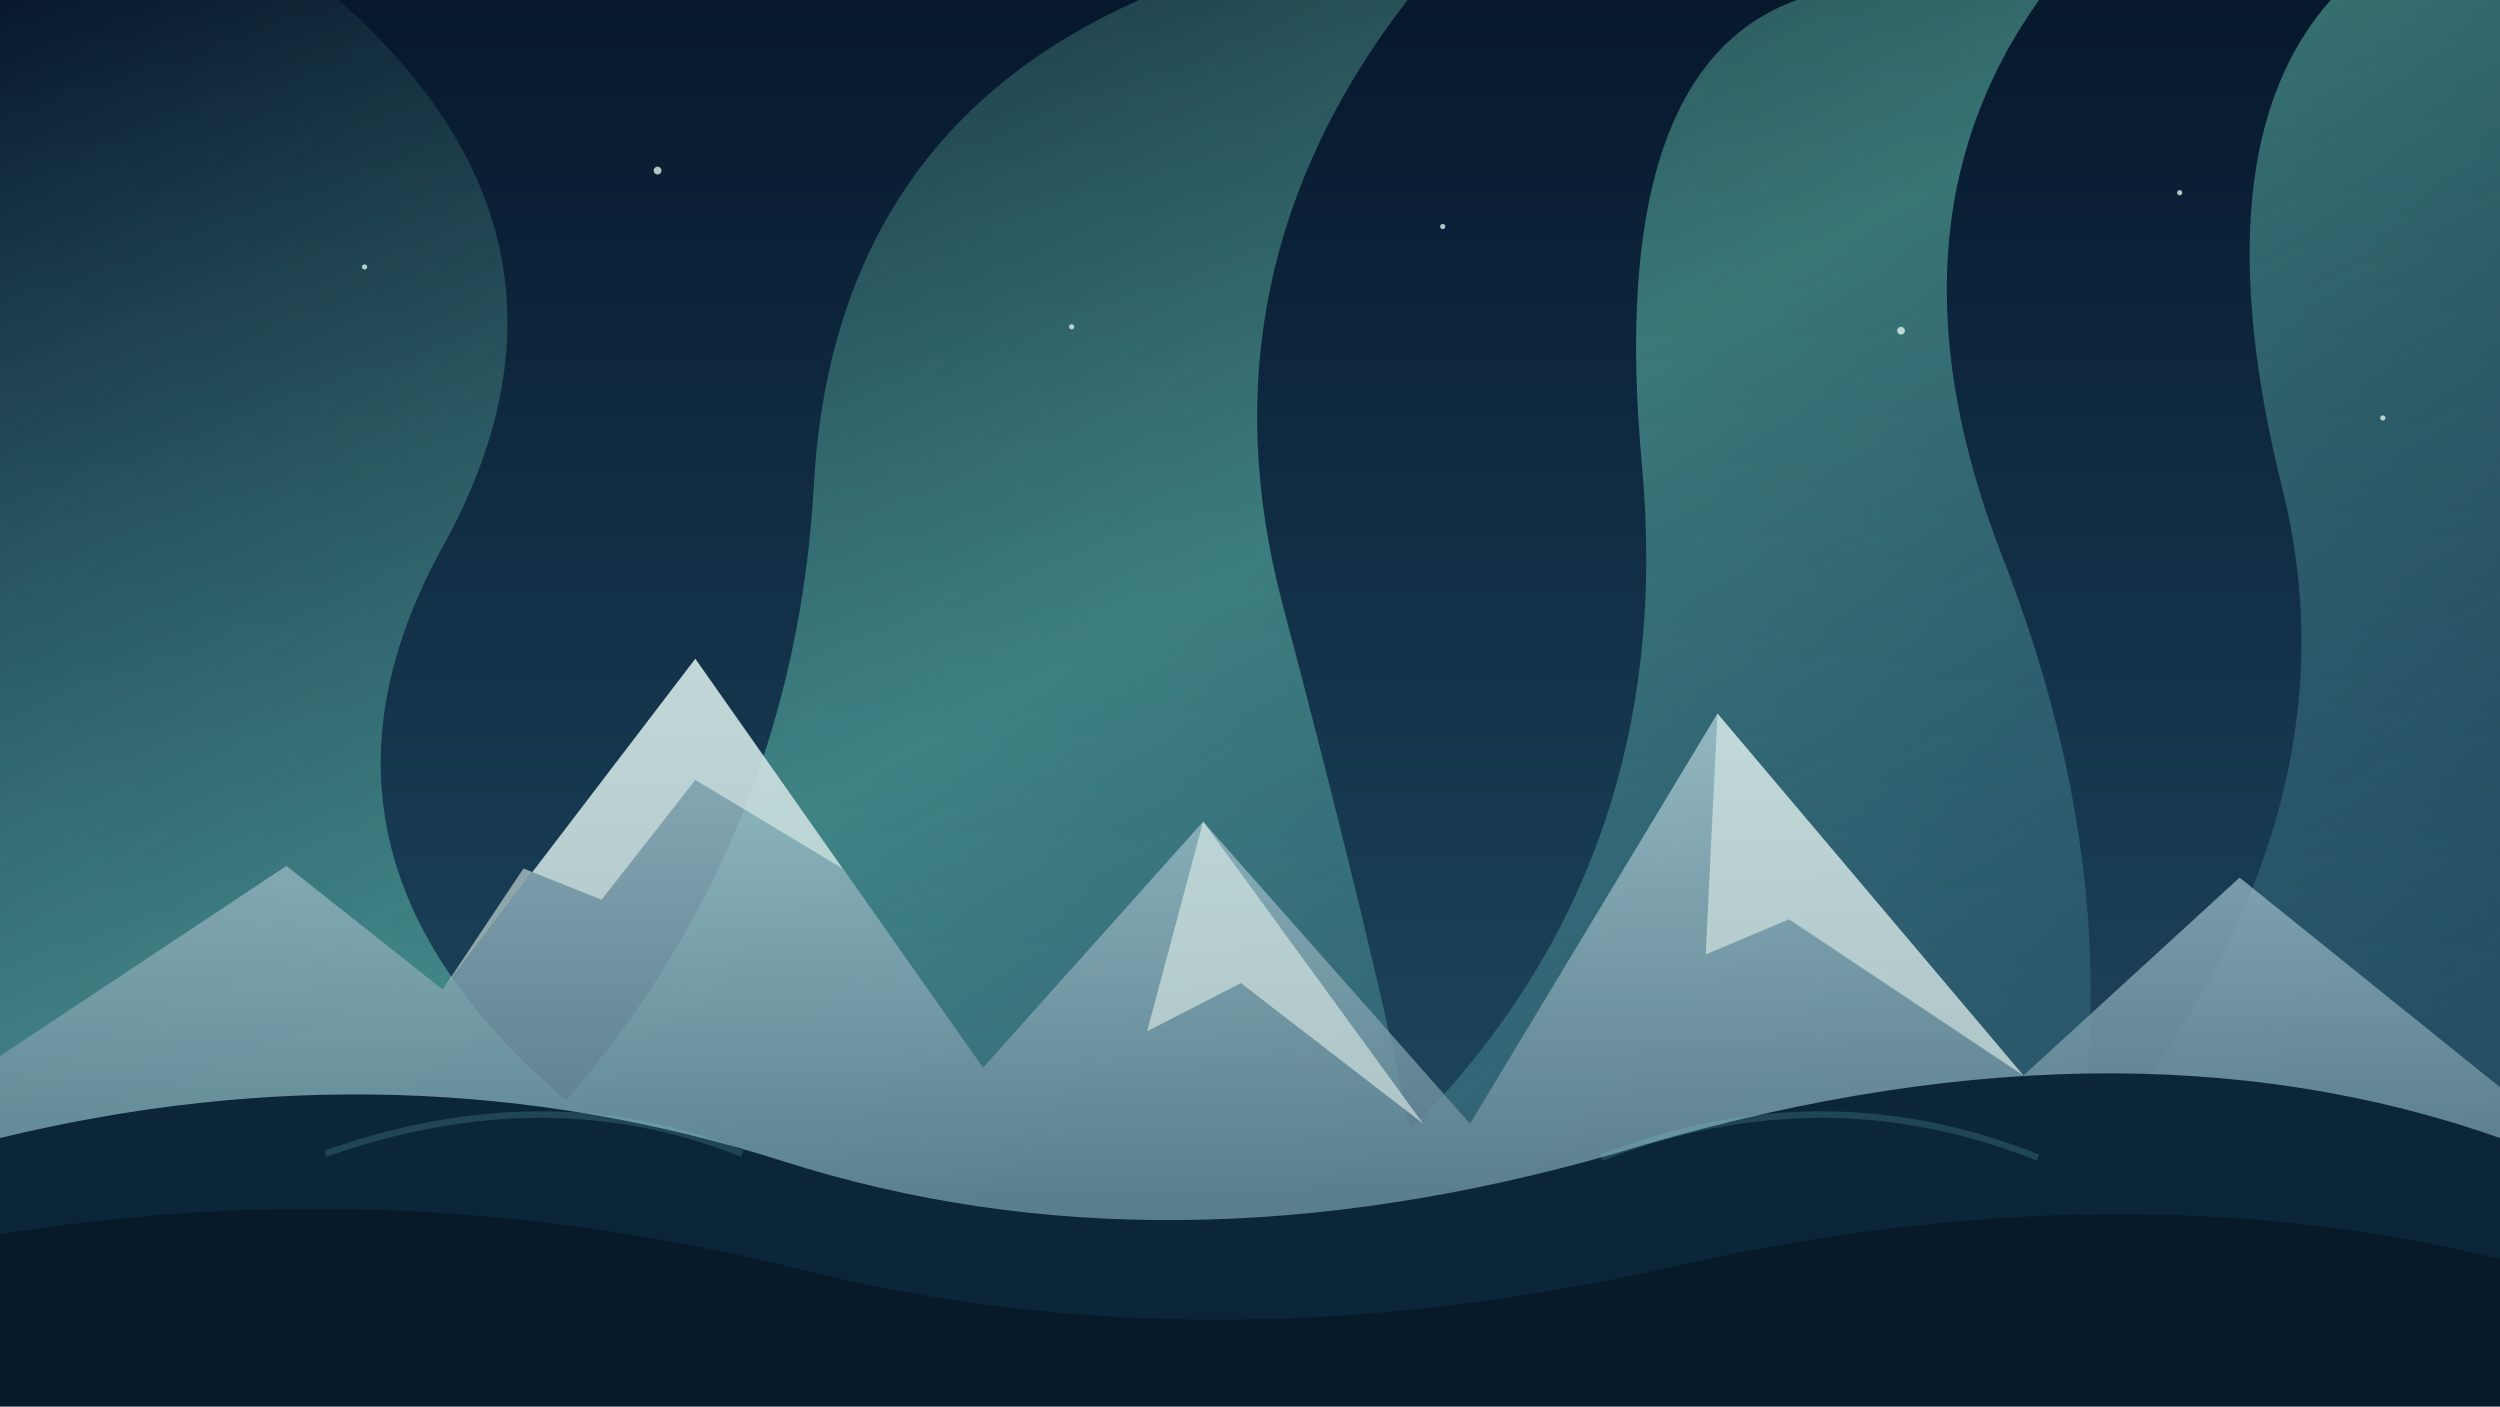
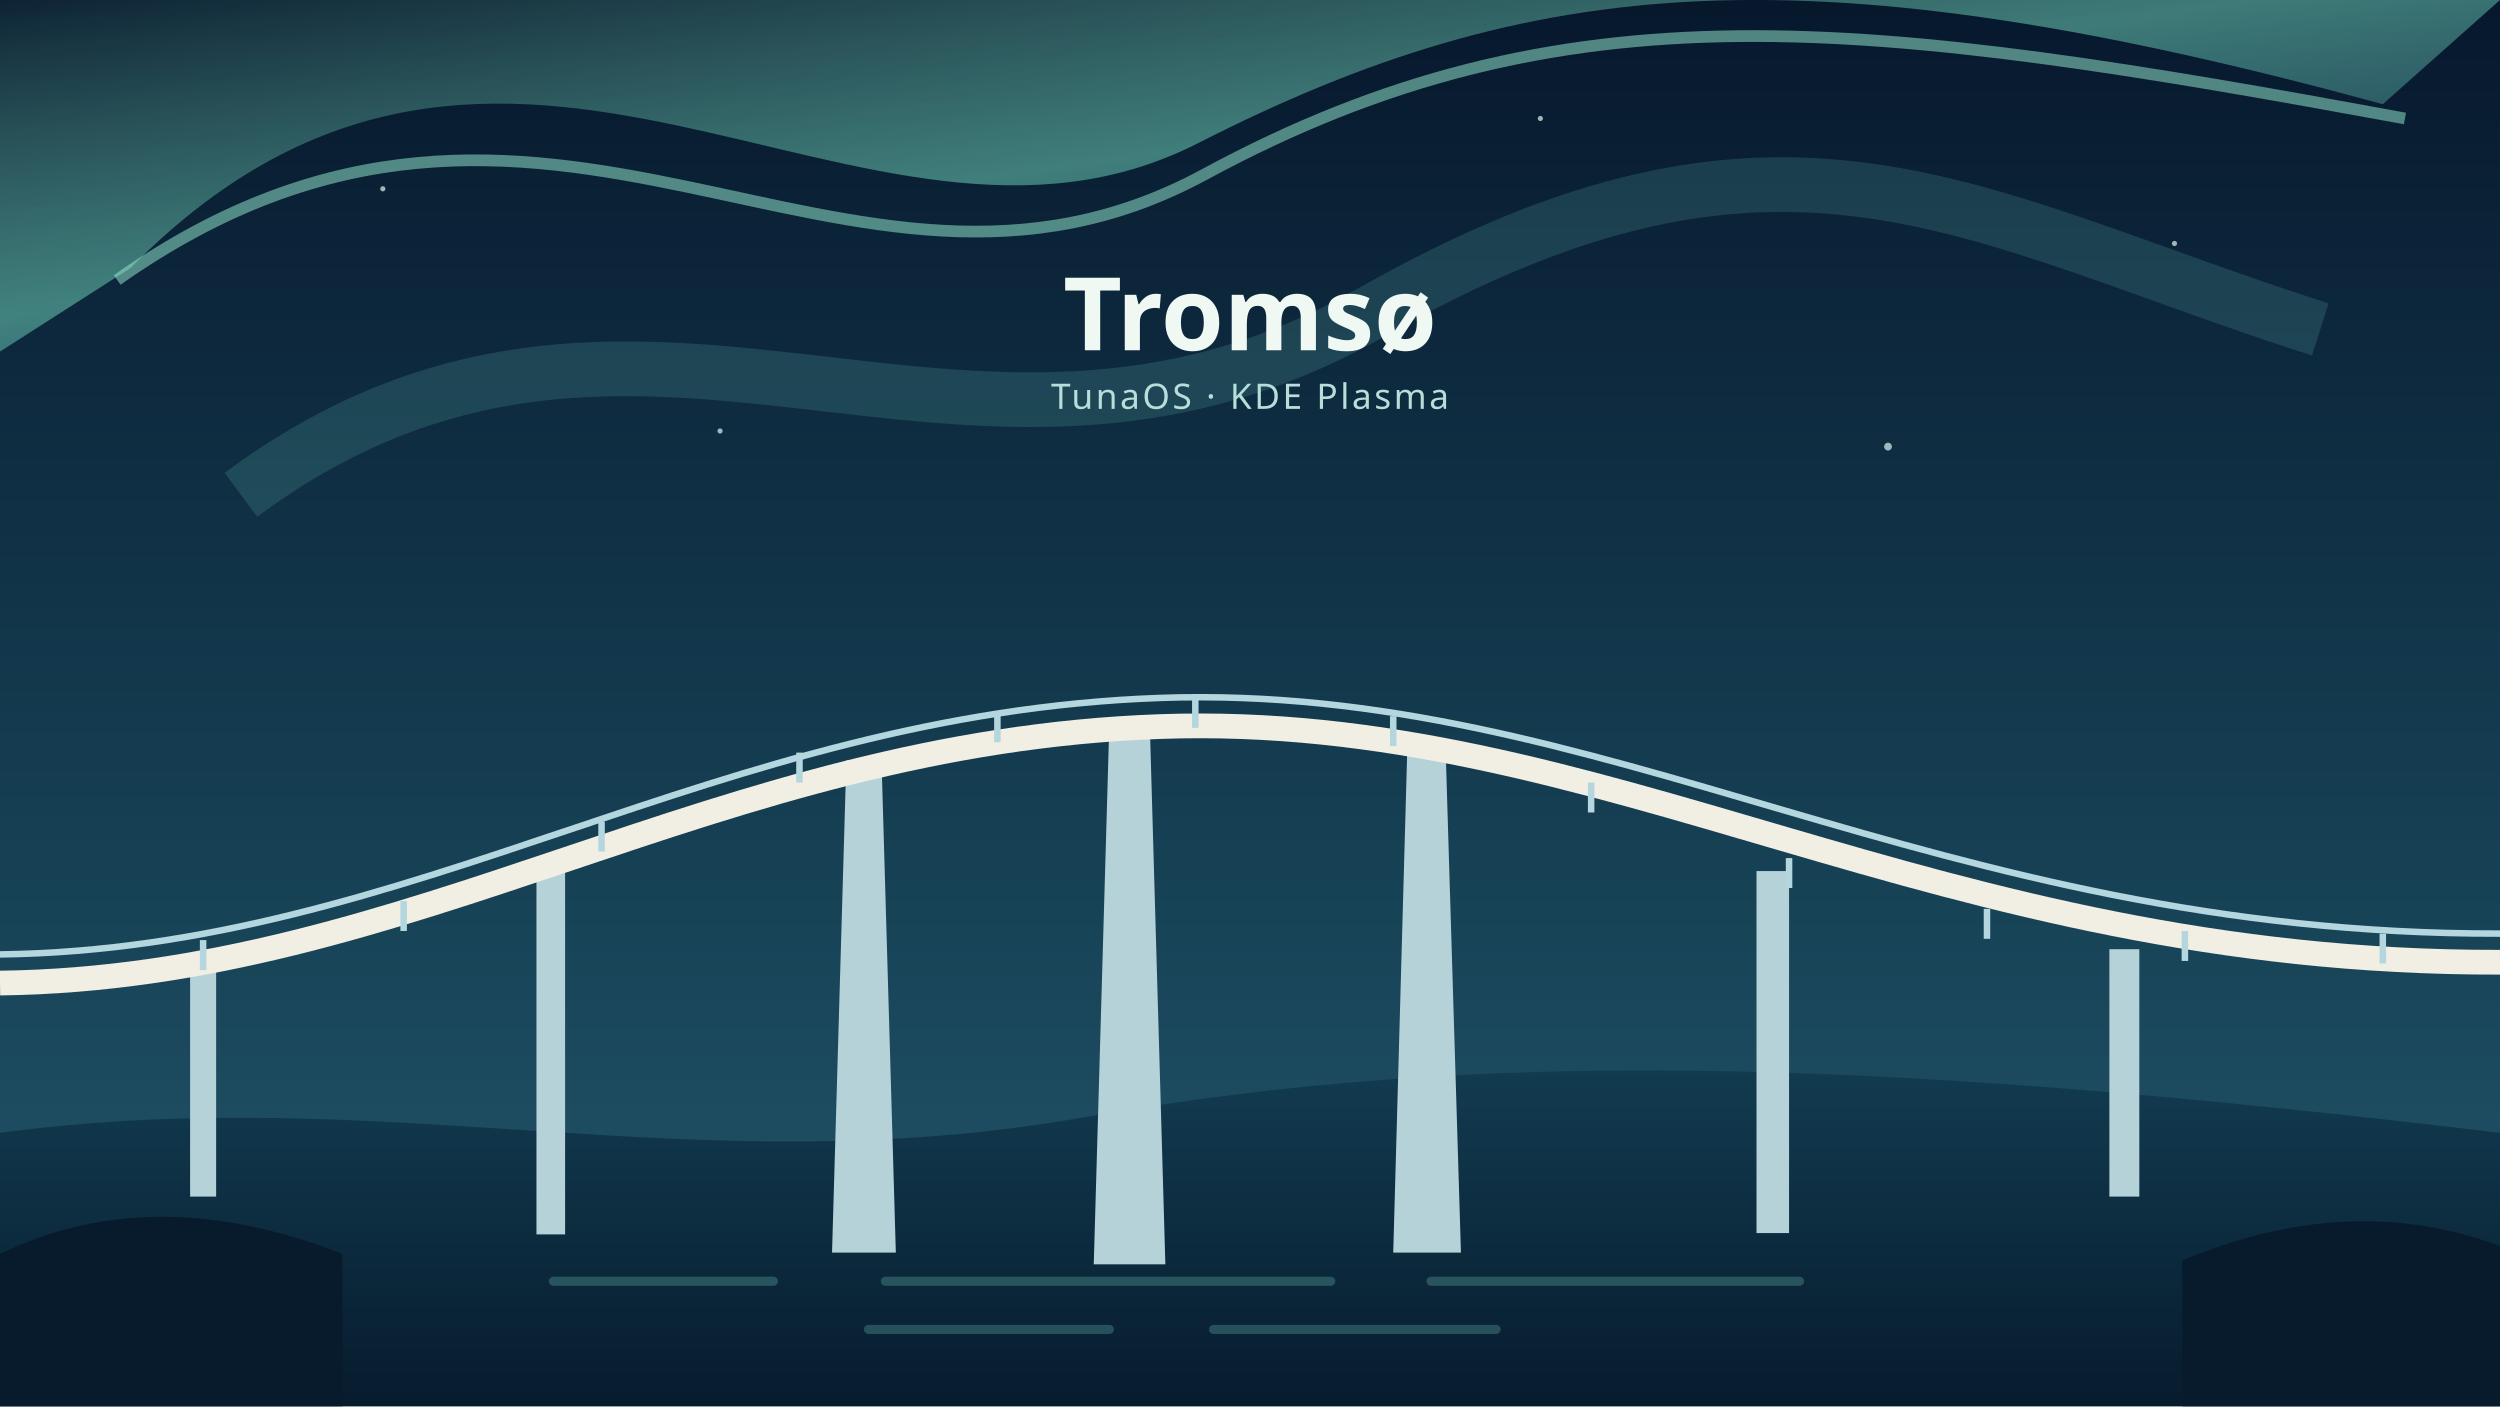
<svg xmlns="http://www.w3.org/2000/svg" viewBox="0 0 1920 1080" role="img" aria-labelledby="title desc">
  <defs>
    <linearGradient id="sky" x1="0" y1="0" x2="0" y2="1">
      <stop stop-color="#07182d" />
-       <stop offset=".62" stop-color="#173b53" />
-       <stop offset="1" stop-color="#254d62" />
+       <stop offset=".65" stop-color="#174357" />
+       <stop offset="1" stop-color="#25566a" />
    </linearGradient>
    <linearGradient id="curtain" x1="0" y1="0" x2="1" y2="1">
-       <stop stop-color="#8bf1cf" stop-opacity="0" />
-       <stop offset=".45" stop-color="#70ddc3" stop-opacity=".58" />
-       <stop offset="1" stop-color="#72aeca" stop-opacity="0" />
+       <stop stop-color="#8cf2c8" stop-opacity=".05" />
+       <stop offset=".45" stop-color="#75ddc2" stop-opacity=".5" />
+       <stop offset="1" stop-color="#5dc0d3" stop-opacity=".04" />
    </linearGradient>
-     <linearGradient id="mountain" x1="0" y1="0" x2="0" y2="1">
-       <stop stop-color="#b2d3db" />
-       <stop offset="1" stop-color="#456779" />
+     <linearGradient id="water" x1="0" y1="0" x2="0" y2="1">
+       <stop stop-color="#123b50" />
+       <stop offset="1" stop-color="#071b2d" />
    </linearGradient>
  </defs>
-   <path fill="url(#sky)" d="M0 0h1920v1080H0z" />
-   <path d="M260 0q210 185 80 420t95 425q175-203 190-472T875 0h206q-163 211-96 464t98 404q206-207 178-511T1380 0h186q-126 177-28 428t54 475q226-266 161-527T1790 0h130v1080H0V0z" fill="url(#curtain)" opacity=".78" />
-   <g fill="#e0f4ec" fill-opacity=".78">
-     <circle cx="280" cy="205" r="2" />
-     <circle cx="505" cy="131" r="3" />
-     <circle cx="823" cy="251" r="2" />
-     <circle cx="1108" cy="174" r="2" />
-     <circle cx="1460" cy="254" r="3" />
-     <circle cx="1674" cy="148" r="2" />
-     <circle cx="1830" cy="321" r="2" />
+   <rect width="1920" height="1080" fill="url(#sky)" />
+   <path d="M100 206C390-88 663 241 920 110S1390-40 1830 80L1920 0H0v270z" fill="url(#curtain)" />
+   <path d="M90 215C420-18 648 284 925 134S1434 15 1847 91" fill="none" stroke="#9bf3d6" stroke-opacity=".5" stroke-width="9" />
+   <path d="M185 380C490 154 736 420 1053 240S1510 166 1782 253" fill="none" stroke="#6ecbbf" stroke-opacity=".18" stroke-width="42" />
+   <g fill="#def4ed" fill-opacity=".7">
+     <circle cx="294" cy="145" r="2" />
+     <circle cx="553" cy="331" r="2" />
+     <circle cx="1183" cy="91" r="2" />
+     <circle cx="1450" cy="343" r="3" />
+     <circle cx="1670" cy="187" r="2" />
  </g>
-   <path d="M0 811 220 665l120 95 194-254 221 314 169-189 205 232 190-315 235 278 166-152 200 161v245H0z" fill="url(#mountain)" fill-opacity=".8" />
-   <path d="m340 760 194-254 113 161-113-68-72 92-60-24zm584-129 169 232-140-108-72 37zm395-83 235 278-180-120-64 27z" fill="#e4f1eb" fill-opacity=".58" />
-   <path d="M0 874q310-75 602 18t638-6q382-117 680-12v206H0z" fill="#0c2639" />
-   <path d="M0 948q306-50 615 27t660 0q349-81 645-8v113H0z" fill="#071a2a" />
-   <path d="M250 886q170-60 320 0M1230 889q170-66 335 0" fill="none" stroke="#83d9ca" stroke-opacity=".18" stroke-width="5" />
+   <text x="960" y="269" text-anchor="middle" fill="#eff8f3" font-family="sans-serif" font-size="78" font-weight="600">Tromsø</text>
+   <text x="960" y="314" text-anchor="middle" fill="#b7deda" font-family="sans-serif" font-size="27" letter-spacing="2">TunaOS · KDE Plasma</text>
+   <path d="M0 870C300 830 532 911 833 858S1435 812 1920 870v210H0z" fill="url(#water)" />
+   <g fill="#b5d2d8">
+     <path d="M146 743h20v176h-20zM412 663h22v285h-22zM650 584h27l11 378h-49zM852 555h31l12 416h-55zM1081 568h29l12 394h-52zM1349 669h25v278h-25zM1620 729h23v190h-23z" />
+   </g>
+   <path d="M0 755C317 751 550 570 891 558S1485 740 1920 739" fill="none" stroke="#f1eee4" stroke-width="19" />
+   <path d="M0 733C317 729 550 548 891 536S1485 718 1920 717" fill="none" stroke="#b4d6de" stroke-width="5" />
+   <path d="M156 745v-23M310 715v-23M462 654v-23M614 601v-23M766 570v-23M918 559v-23M1070 573v-23M1222 624v-23M1374 682v-23M1526 721v-23M1678 738v-23M1830 740v-23" stroke="#b4d6de" stroke-width="5" />
+   <path d="M425 984h169m86 0h342m77 0h283M667 1021h185m80 0h217" fill="none" stroke="#7cdcc8" stroke-opacity=".25" stroke-width="7" stroke-linecap="round" />
+   <path d="M0 963q117-57 263 0v117H0zM1676 968q129-54 244-11v123h-244z" fill="#071b2d" />
</svg>
